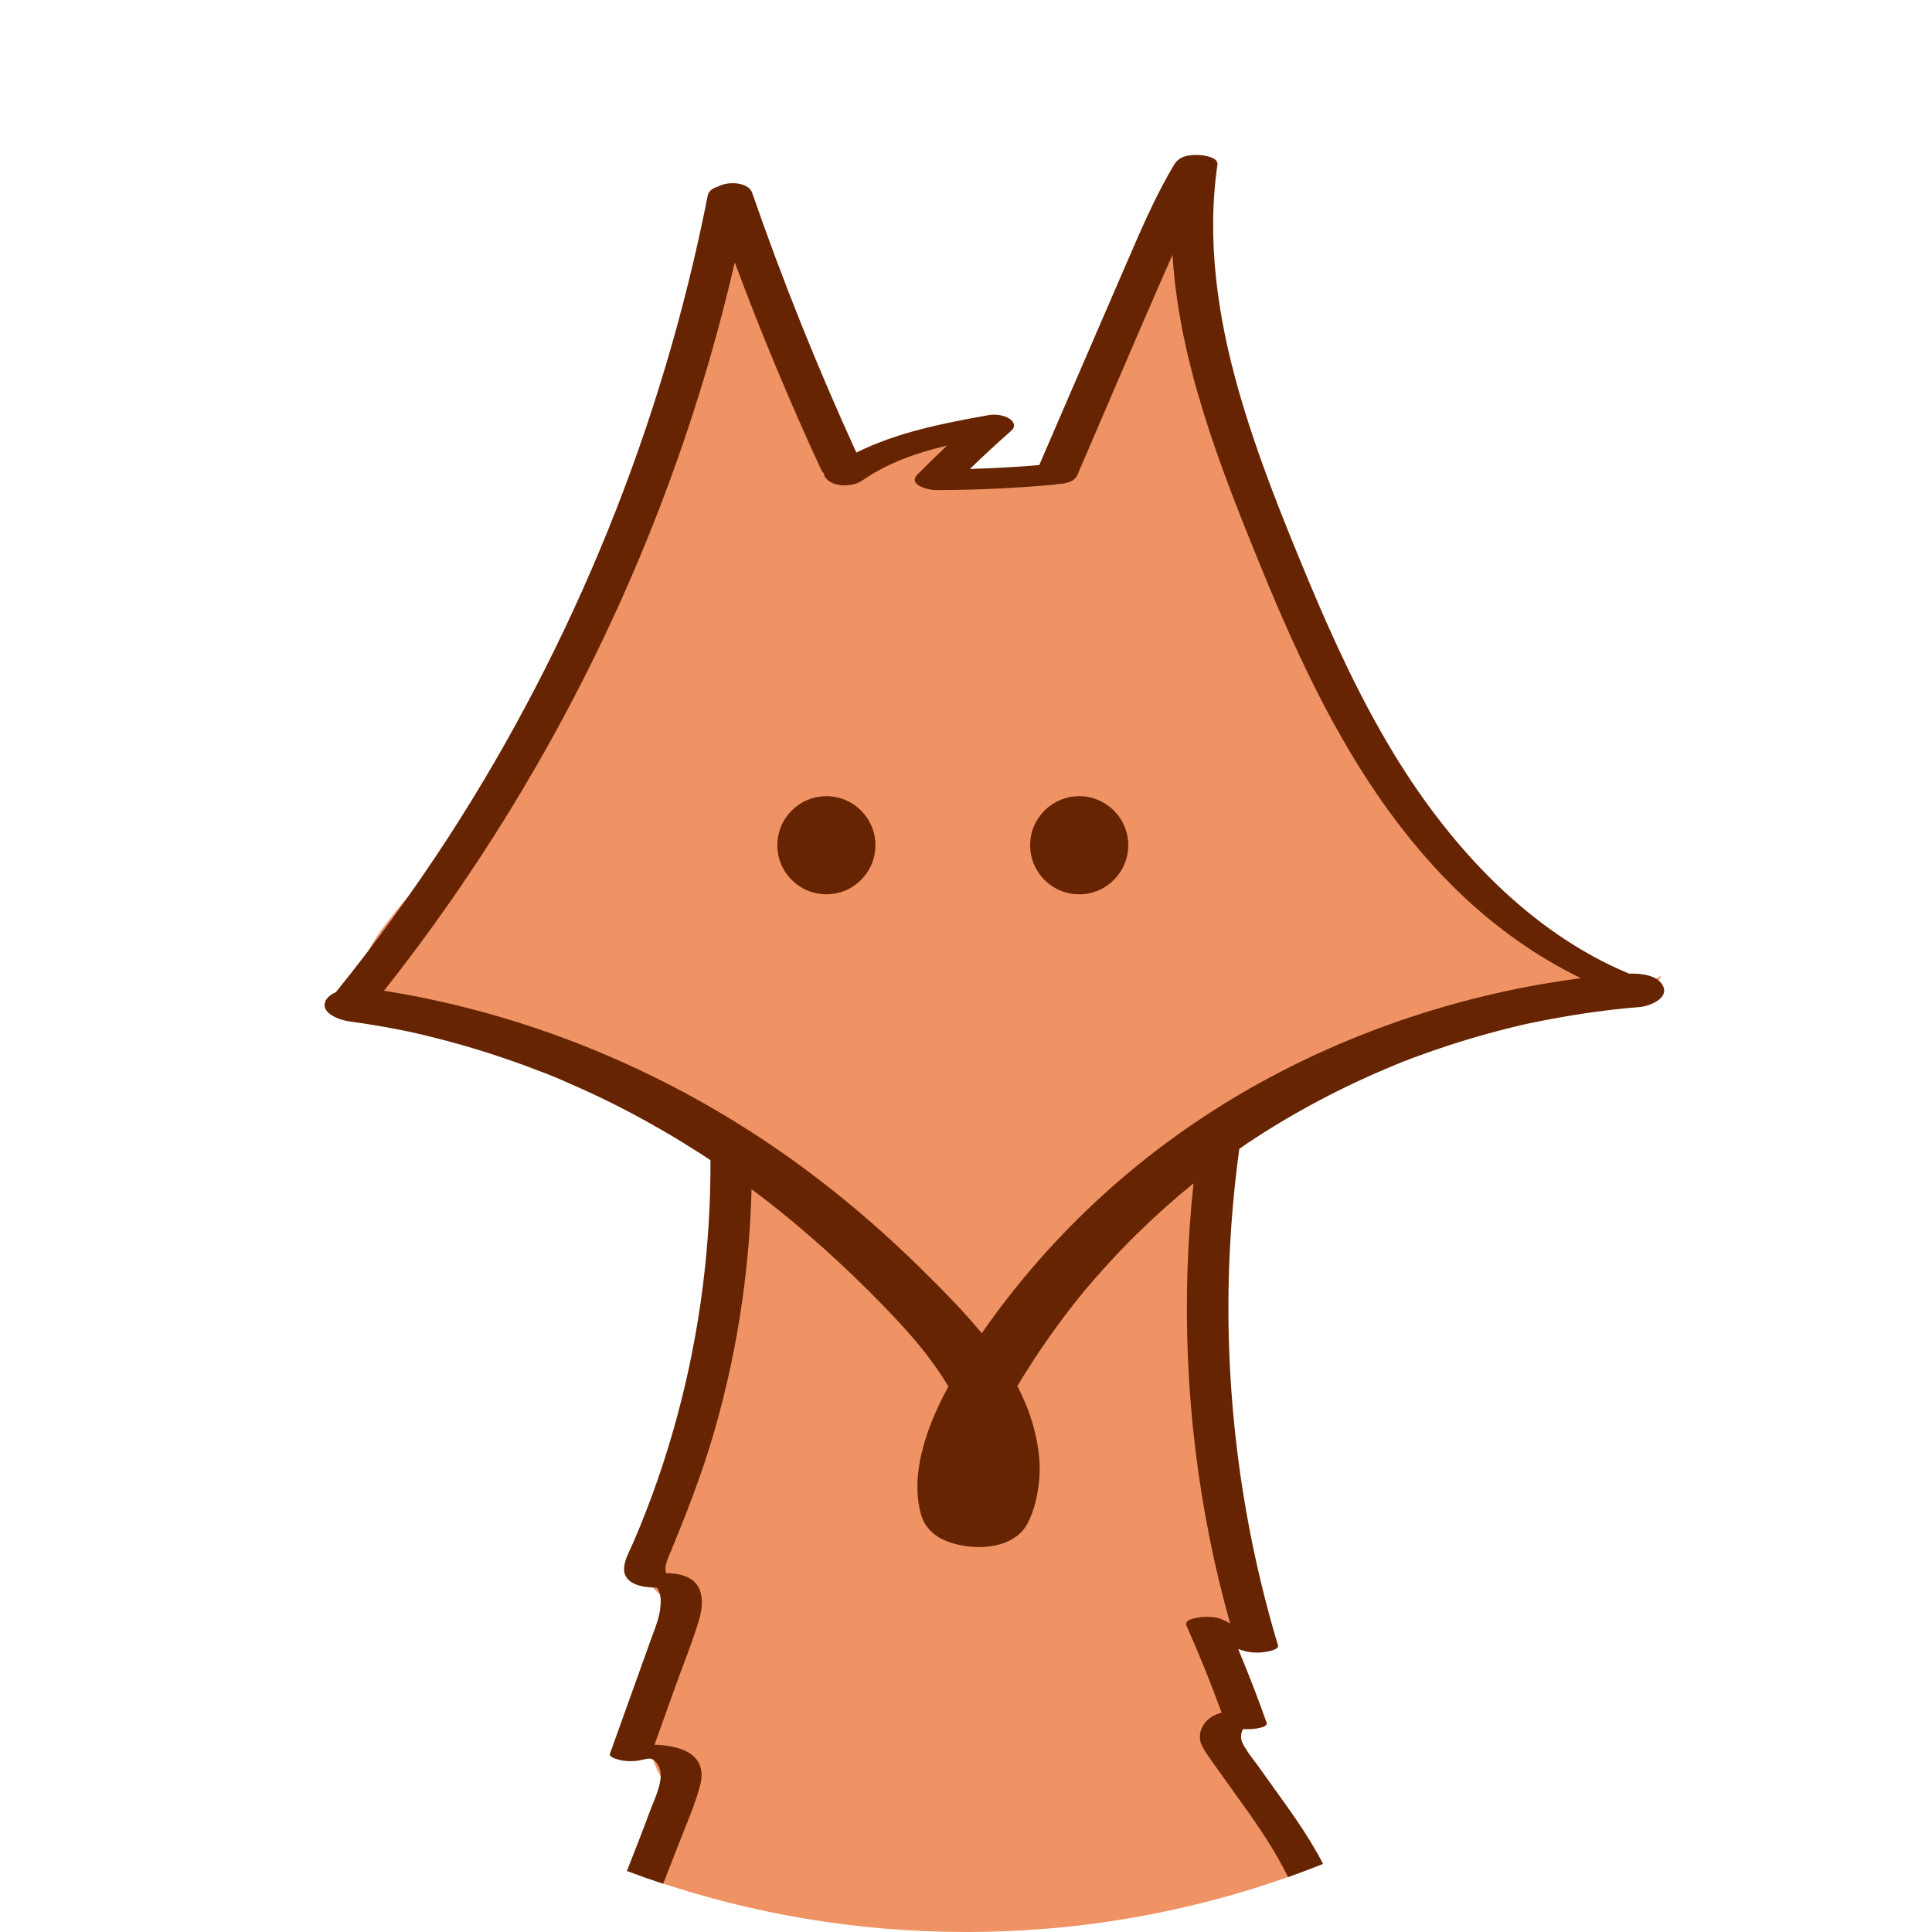
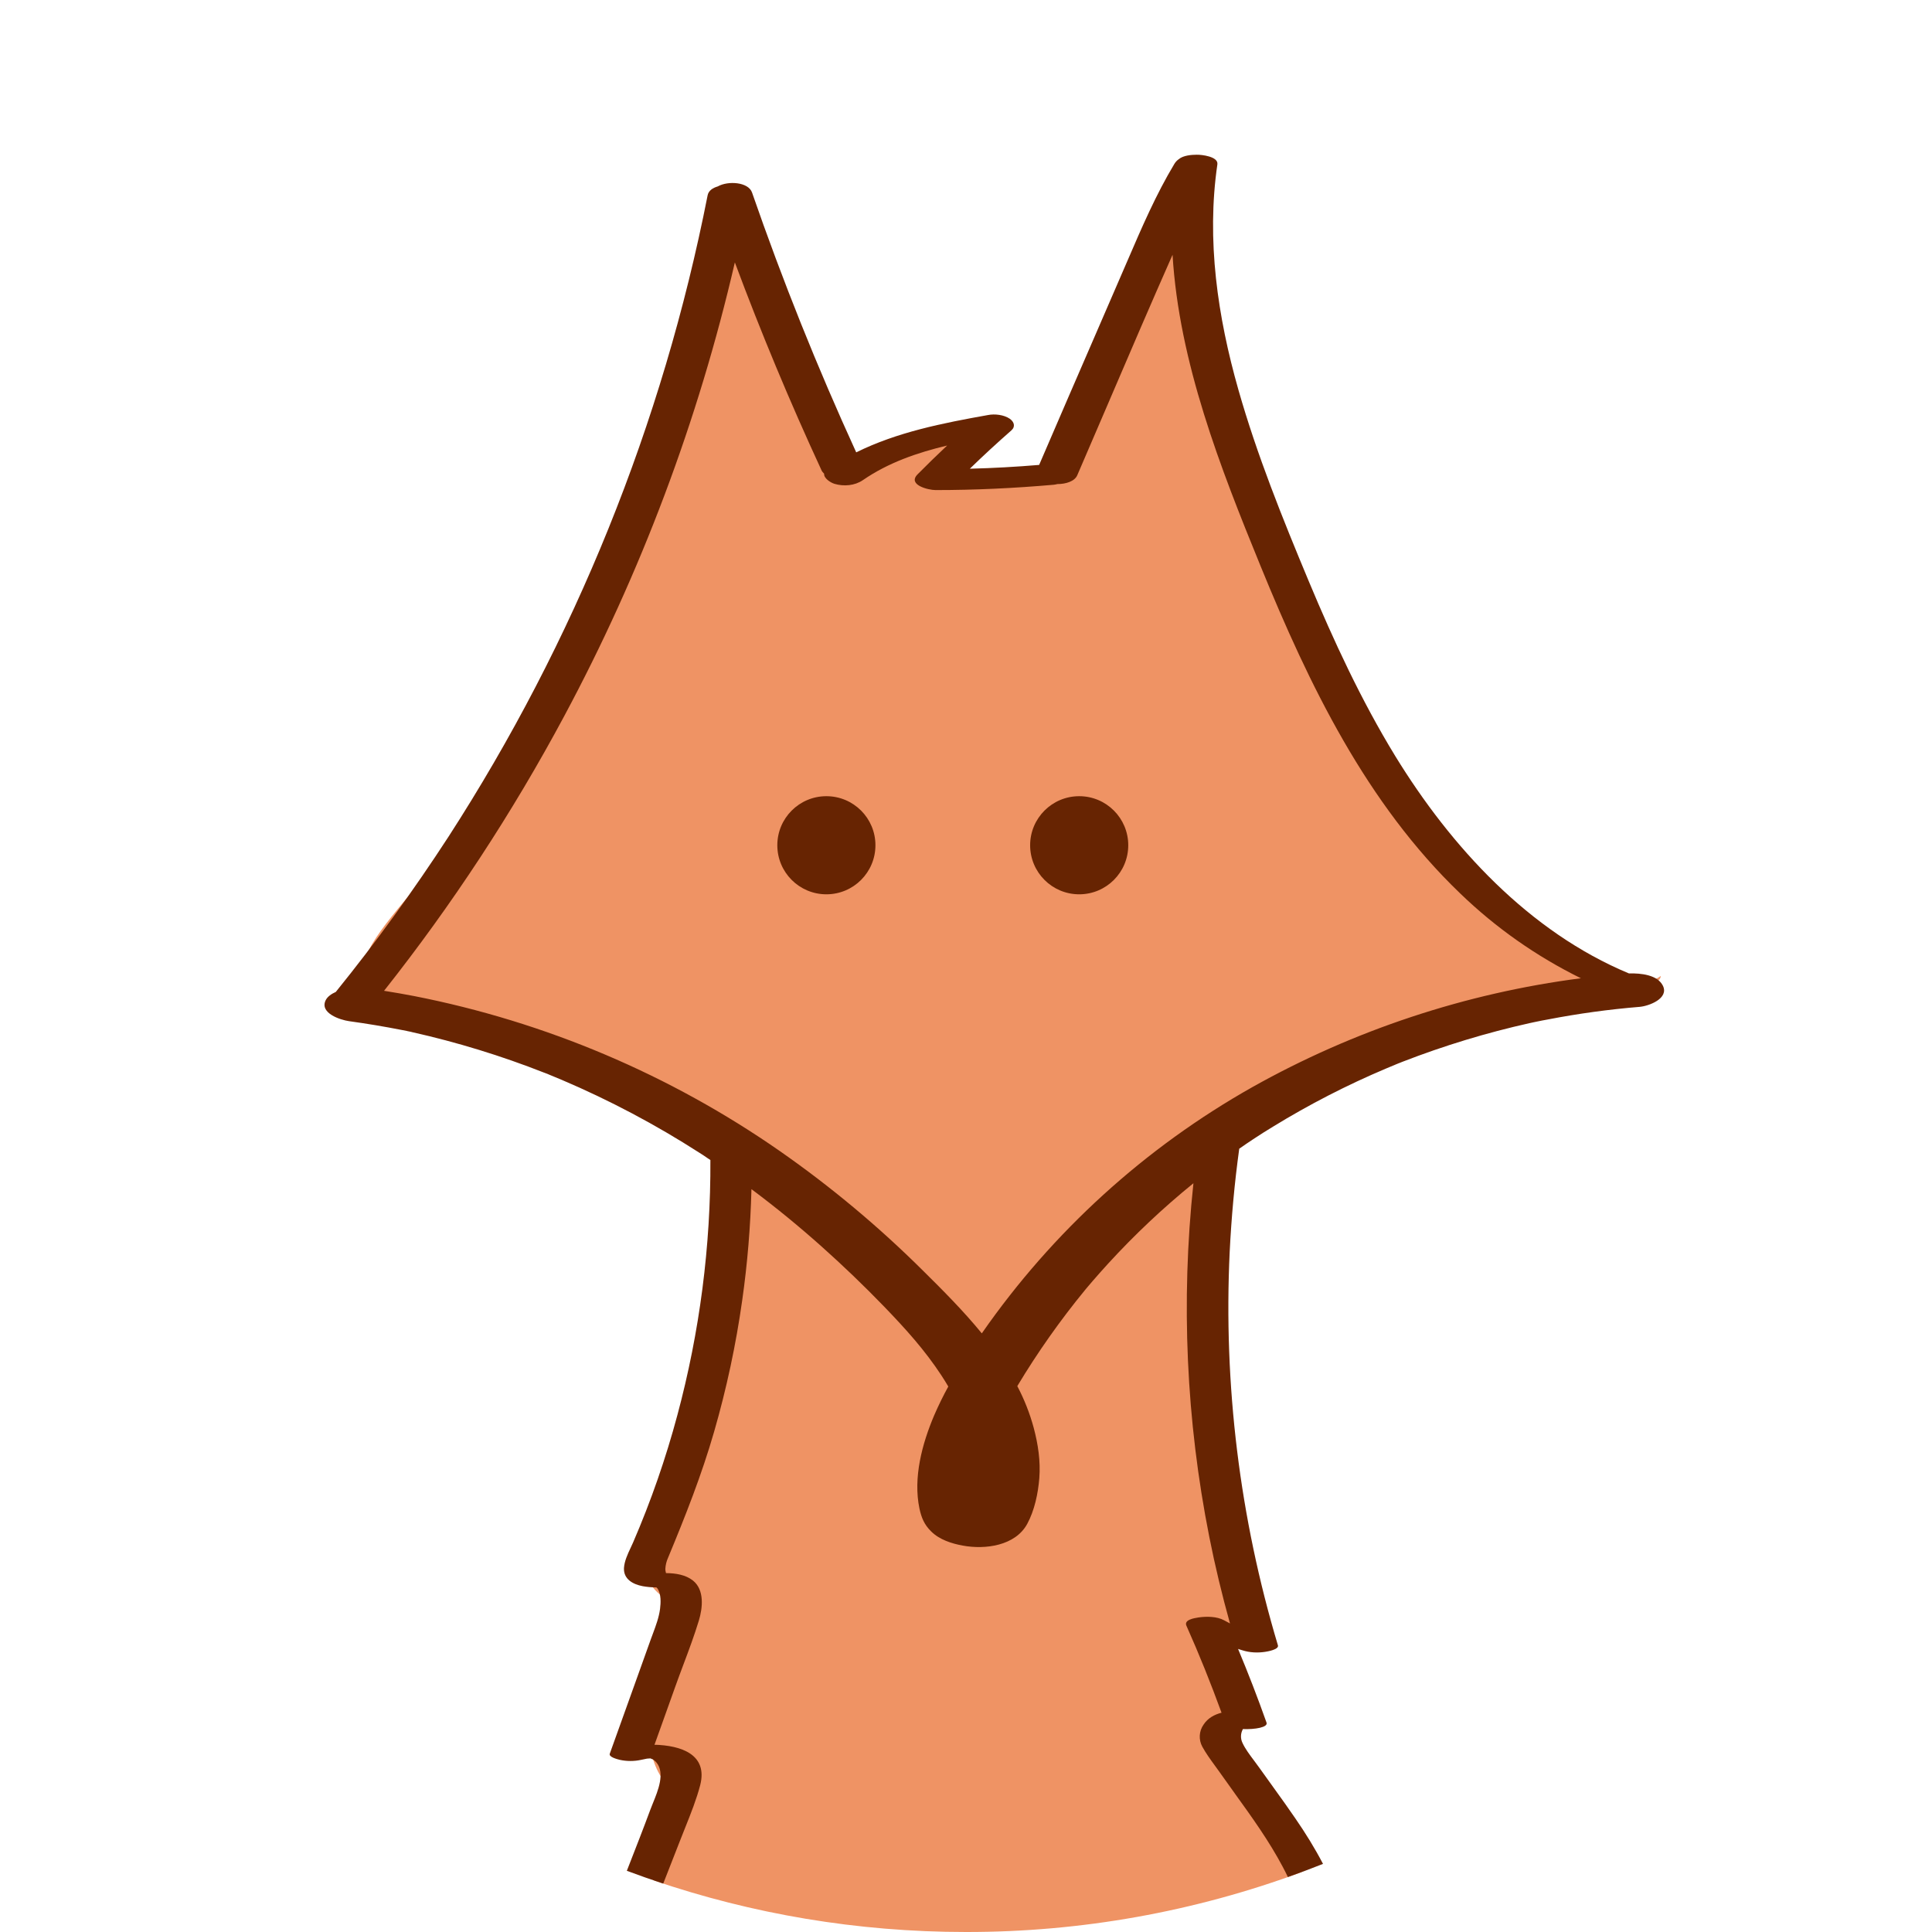
- <svg xmlns="http://www.w3.org/2000/svg" fill="none" height="1024" viewBox="0 0 56 56" width="1024">
+ <svg xmlns="http://www.w3.org/2000/svg" width="1024" height="1024" fill="none" viewBox="0 0 56 56">
  <clipPath id="a">
-     <path d="m0 0h56v56h-56z" />
+     <path d="M0 0h56v56H0z" />
  </clipPath>
  <g clip-path="url(#a)">
    <g fill="#ef9364">
-       <path d="m37.739 54.26c-3.033 1.125-6.314 1.74-9.739 1.74-3.164 0-6.205-.525-9.042-1.492.014-.039.029-.08.043-.122.391-1.175.585-1.999.634-2.573-.342.018-.631-.451-.769-1.056.208.038.431.048.513-.028-.141-.119-.331-.161-.551-.164-.117-.698-.036-1.519.376-1.979.013-.781.243-1.559.476-2.078-.337-.094-.741-.364-.887-.721-.155-.375.03-.715.358-1.317.079-.144.165-.303.257-.482.05-.092.834-1.641 1.226-3.198.109-.434.129-.637.158-.93.032-.317.073-.738.249-1.668.095-.499.161-.787.217-1.033.066-.289.118-.52.191-.966.254-1.557.204-2.299.104-2.798-.19.186-.646-.07-1.359-.469-.438-.245-.973-.545-1.603-.83-.773-.35-1.138-.643-1.545-.97-.273-.219-.565-.453-1.01-.729-1.579-.99-2.888-1.125-3.841-1.223-.768-.079-1.305-.135-1.566-.595-.398-.706.314-1.547 1.525-2.979 1.13-1.335 2.695-3.185 4.2-5.919 1.333-2.421 2.209-4.793 3.17-7.399.669-1.81 1.007-2.741 1.226-4.001.079-.452.129-.842.17-1.161.073-.57.117-.906.237-.938.934-.25 3.193 7.072 3.193 7.072l3.558-.976s-.534 1.437.495 1.681c-.526-.136 1.554-.436 1.797-.28.213-.216.456-.574.771-1.197.266-.529.376-.838.525-1.256.097-.271.21-.589.393-1.042.288-.715.557-1.376 1.022-2.199.159-.281.253-.426.367-.602.123-.19.271-.419.551-.897.214-.364.362-.631.47-.825.212-.381.267-.479.348-.474.243.015.297.93.374 2.24.062 1.052.139 2.359.341 3.66.739 4.759 2.953 8.165 4.584 10.677l.015.024c1.306 2.006 2.063 3.14 3.577 4.201 1.304.911 1.966 1.996 2.843 2.299.714.247 1.357.292 1.757 0-.024.287-.681.378-1.757.525-1.371.189-3.423.471-5.705 1.373-2.037.803-4.054 1.603-5.111 3.502-.67 1.203-.527 2.439-.334 4.109.094.812.2 1.726.23 2.79.066 2.27.512 4.287.801 5.592.184.832.304 1.374.221 1.507-.118.19-.366.13-.606.073-.212-.051-.417-.1-.52.027-.246.301.178 1.089.528 1.635-.04-.026-.081-.04-.12-.036-.25.027-.446.78-.407 1.399.048.754.436 1.189 1.063 1.892.229.257.49.549.778.906l.005.006c.189.235.368.457.535.671z" />
-       <path d="m35.886 49.422c.208.325.391.564.391.564s-.191-.433-.391-.564z" />
-       <path d="m18.828 50.566c.011.065.024.129.038.192-.28-.052-.533-.156-.376-.172.118-.013.232-.021.338-.019z" />
+       <path d="M37.74 54.26A27.942 27.942 0 0 1 28 56c-3.164 0-6.205-.525-9.042-1.492.015-.039.029-.08.043-.122.39-1.174.585-1.999.633-2.573-.342.018-.63-.451-.768-1.056.208.039.43.048.513-.027-.141-.12-.331-.161-.551-.164-.117-.699-.036-1.52.376-1.98a5.57 5.57 0 0 1 .476-2.077c-.337-.094-.74-.364-.887-.72-.155-.376.03-.716.358-1.318.078-.144.165-.303.257-.482.05-.092.834-1.64 1.226-3.197.109-.435.129-.638.158-.93.032-.317.073-.738.25-1.669.095-.499.16-.786.216-1.033.065-.288.118-.52.19-.965.254-1.557.204-2.299.104-2.799-.19.186-.646-.07-1.36-.469-.437-.245-.972-.545-1.602-.83-.773-.35-1.139-.643-1.545-.97a9.334 9.334 0 0 0-1.01-.729c-1.58-.99-2.888-1.124-3.841-1.223-.769-.08-1.306-.135-1.566-.595-.398-.706.313-1.546 1.525-2.978 1.13-1.336 2.694-3.185 4.2-5.92 1.334-2.421 2.21-4.793 3.17-7.398.669-1.81 1.007-2.741 1.226-4.002.079-.451.129-.842.17-1.16.073-.57.117-.906.237-.938.934-.25 3.194 7.072 3.194 7.072l3.558-.976s-.534 1.436.494 1.68c-.525-.135 1.555-.435 1.797-.28.213-.215.457-.574.771-1.197.266-.529.376-.838.526-1.256.097-.271.21-.589.393-1.042.288-.715.557-1.376 1.022-2.199.159-.281.252-.425.367-.602.123-.19.27-.419.551-.897.214-.364.363-.631.47-.825.213-.381.267-.479.349-.474.243.015.296.93.374 2.24.062 1.052.139 2.36.34 3.66.74 4.759 2.953 8.166 4.585 10.677l.015.024c1.306 2.006 2.063 3.14 3.577 4.2 1.305.911 1.967 1.996 2.843 2.3.714.246 1.357.291 1.757 0-.024.286-.681.377-1.757.525-1.371.188-3.422.47-5.705 1.373-2.037.803-4.054 1.603-5.11 3.501-.67 1.203-.528 2.44-.334 4.11.093.812.2 1.726.23 2.79.065 2.27.512 4.287.8 5.591.185.832.305 1.375.221 1.508-.118.19-.366.13-.606.073-.211-.05-.417-.1-.52.027-.245.301.178 1.089.528 1.635a.184.184 0 0 0-.12-.036c-.25.027-.446.78-.407 1.399.047.754.435 1.19 1.062 1.892.23.257.49.55.778.906l.005.006c.19.235.368.457.535.671z" />
+       <path d="M35.886 49.422c.209.324.39.563.39.563s-.19-.433-.39-.563zm-17.058 1.144c.01.065.024.129.038.191-.28-.052-.533-.156-.376-.172.118-.013.232-.02.338-.02z" />
    </g>
-     <path d="m25.375 24.5c0 .785-.637 1.422-1.422 1.422s-1.422-.637-1.422-1.422.637-1.422 1.422-1.422 1.422.637 1.422 1.422z" fill="#672402" />
-     <path d="m31.281 25.922c.785 0 1.422-.637 1.422-1.422s-.637-1.422-1.422-1.422c-.785 0-1.422.637-1.422 1.422s.637 1.422 1.422 1.422z" fill="#672402" />
-     <path clip-rule="evenodd" d="m19.224 54.597c.09-.232.181-.464.272-.695.071-.181.142-.361.212-.542.051-.134.105-.269.16-.404.16-.4.322-.804.428-1.214.226-.889-.551-1.149-1.325-1.17.085-.237.17-.474.255-.711.117-.328.234-.655.352-.982.074-.208.152-.416.23-.624.159-.425.318-.851.45-1.282.112-.369.165-.888-.169-1.157-.211-.169-.505-.216-.784-.218l-.001-.006-.001-.006-.002-.011c-.007-.03-.014-.06-.014-.093 0-.115.038-.227.081-.331.5-1.203.972-2.398 1.333-3.651.361-1.249.634-2.525.815-3.813.152-1.067.241-2.141.268-3.218l.032.024c.688.515 1.353 1.061 1.994 1.633.63.561 1.237 1.145 1.821 1.749.626.65 1.176 1.257 1.664 2.003.067.103.132.207.194.313-.149.272-.287.551-.409.836-.35.823-.615 1.806-.427 2.702.058.265.138.465.338.661.238.238.596.354.918.411.645.119 1.522.008 1.867-.63.211-.392.315-.884.35-1.326.038-.492-.035-.98-.161-1.457-.112-.423-.275-.825-.476-1.211.158-.269.325-.533.495-.792.429-.655.897-1.292 1.391-1.901-.042.052.02-.021.023-.028.019-.023.039-.047.06-.071l.013-.015c.016-.019.032-.038.047-.056.027-.031.054-.062.081-.094s.054-.063.081-.094c.142-.165.288-.327.434-.488.277-.304.561-.6.853-.884.519-.51 1.062-.996 1.628-1.455-.365 3.415-.212 6.879.459 10.249.168.846.37 1.682.602 2.51-.056-.029-.112-.059-.168-.089-.215-.119-.515-.119-.749-.085l-.006.001c-.123.02-.419.067-.34.241.369.828.707 1.668 1.017 2.518-.208.053-.397.155-.521.345-.131.204-.15.427-.035.642.103.189.236.371.365.549.044.061.088.121.13.181.145.206.292.411.44.616v0l0.0.001.001.001c.498.691.996 1.383 1.396 2.139.051.095.1.192.147.291.343-.121.682-.248 1.018-.382-.236-.453-.506-.889-.8-1.315-.201-.294-.408-.582-.616-.87l-0-0c-.142-.197-.284-.394-.425-.594-.047-.068-.099-.136-.152-.206-.127-.169-.26-.344-.344-.524-.058-.119-.054-.258.004-.377.004-.007.008-.015.012-.021.346.015.732-.05.684-.186-.255-.719-.53-1.432-.825-2.136l.02.007c.013.004.025.008.037.012.024.008.048.015.072.023.207.065.442.077.657.042.058-.008.407-.065.369-.188-1.107-3.686-1.583-7.56-1.399-11.404.049-1.001.141-1.999.277-2.99.072-.051.147-.102.223-.154-.012.008.169-.115.092-.061-.077.054.108-.069.092-.061.188-.123.377-.246.569-.361.699-.43 1.422-.823 2.159-1.18.369-.177.742-.346 1.122-.507l.001-0c.1-.042.199-.084.303-.127.021-.008.041-.016.061-.025l.002-.001c.011-.004.026-.01.042-.017.028-.011.058-.023.067-.027.204-.081.411-.158.619-.231.819-.296 1.652-.546 2.498-.757.188-.048.379-.092.57-.133.004-.001.014-.002.03-.005.027-.006.055-.011.083-.017.028-.006.056-.011.083-.017.112-.023.223-.046.334-.065.45-.085.899-.161 1.353-.223.434-.058.868-.108 1.306-.142.269-.023.853-.242.672-.611-.156-.316-.632-.367-.985-.357-2.891-1.204-5.158-3.665-6.777-6.307-.984-1.611-1.779-3.329-2.505-5.066-.757-1.814-1.499-3.651-2.037-5.542-.603-2.118-.93-4.339-.611-6.534.035-.231-.461-.284-.6-.281-.14 0-.386.017-.515.128-.051.036-.096.081-.13.137-.532.885-.943 1.837-1.351 2.785l-.001.001c-.072.167-.144.333-.216.499-.256.588-.51 1.177-.765 1.767-.255.589-.509 1.178-.764 1.766l-.823 1.907c-.662.056-1.334.093-2.009.111.391-.38.793-.75 1.203-1.111.127-.112.081-.25-.046-.338-.169-.115-.434-.146-.63-.108-1.312.235-2.633.494-3.819 1.083-1.126-2.462-2.135-4.976-3.021-7.532-.105-.304-.691-.347-.994-.176-.144.043-.267.122-.293.257-.653 3.317-1.621 6.569-2.89 9.697-1.256 3.102-2.805 6.092-4.626 8.902-1.009 1.553-2.099 3.052-3.262 4.492-.119.054-.239.133-.293.24-.184.377.427.573.676.607.465.065.926.138 1.383.227.052.01.103.02.154.031.051.011.102.021.154.031l0.0 0c.03.006.061.012.09.018.006.002.013.003.023.006l.018.004.011.003c.227.05.45.104.672.161.861.215 1.71.48 2.548.784.199.073.399.15.598.226l.001 0.0.029.011c.051.021.123.05-.005-.004.027.01.053.021.079.032l0.0 0.0 0.0 0c.015.006.029.012.043.018l0.0 0c.123.05.246.1.369.154.384.165.768.338 1.145.519.784.377 1.545.796 2.286 1.245.188.115.373.231.553.346.088.054.173.112.258.169l.01.007c.013.008.034.023.055.036.011 2.493-.308 4.982-.956 7.391-.338 1.261-.765 2.494-1.283 3.694-.022.051-.047.104-.072.157-.088.186-.181.384-.193.584-.015.323.257.473.542.527.127.023.257.035.384.035.002 0 .004 0.0.006 0.0.003 0.0.005 0.0.009 0l.009.009c.011.012.022.022.027.029.104.165.092.404.069.584-.031.248-.119.483-.207.718-.02.053-.039.106-.059.159-.063.179-.128.357-.192.536-.064.179-.129.357-.192.536l-.807 2.248c-.035.096.212.159.282.177.006.001.01.003.013.004.196.042.411.042.607 0 .025-.006.051-.011.078-.017.022-.004.045-.009.068-.014.012-.002.021-.004.029-.006.004-0.0.009-.001.015-.001.004-0.0.009-.001.014-.001.025-.003.051-.006.076-.007l.001 0.0.002.001c-.063.005-.03.005.01.004-.013.004.01.013.025.016.003.001.005.001.007.001.002 0.0.003 0.0.004-0.0.038.021.078.049.121.101.254.306.048.81-.103 1.179-.027.067-.053.13-.074.186-.199.541-.409 1.078-.62 1.615-.021.053-.041.105-.062.158.348.131.7.255 1.054.371zm-.353-3.626h-0l-.005-.002c-.002-.001-.003-.001-.005-.002l.004-0.0.007.004-.001 0zm-.008-.005.006-0.0.004-0c.005-0.0.009-0.0.014-0-.008.001-.014.001-.02.002zm0 0c-.052-.024-.026-.009-.004 0zm.008.005h-0l.005.002.005.002-.004-.002-.005-.002zm4.933-37.354c.021.044.05.082.084.115-.012.13.184.258.3.293.269.081.588.054.822-.108.741-.511 1.584-.798 2.443-1.003-.29.273-.575.551-.856.834-.303.307.311.457.519.457 1.141 0 2.283-.054 3.424-.154.03-.003.068-.01.108-.021.251 0.0.5-.079.576-.252.316-.731.63-1.464.944-2.196l0-.001c.601-1.402 1.202-2.804 1.818-4.197.188 3.117 1.383 6.161 2.551 9.022 1.406 3.444 3.066 6.88 5.787 9.49 1.038.993 2.213 1.833 3.498 2.457-3.331.434-6.605 1.506-9.527 3.158-3.101 1.753-5.787 4.182-7.824 7.114l-.015.021c-.533-.652-1.134-1.254-1.711-1.824-1.283-1.268-2.663-2.433-4.142-3.459-3.189-2.21-6.786-3.751-10.598-4.493-.292-.056-.583-.107-.875-.153 1.972-2.491 3.72-5.161 5.221-7.961 1.595-2.975 2.909-6.104 3.912-9.328.394-1.261.738-2.537 1.034-3.823.757 2.034 1.593 4.039 2.505 6.01zm16.8 17.177c-.017.007-.031.012-.041.016.013-.006.027-.011.041-.016zm-12.757 13.191c.001-.001.003-.002.004-.003-.002.001-.003.002-.004.003zm.015-.001-.004.004c.002-.002.003-.004.004-.006.002-.003.004-.005.006-.008-.002.003-.004.006-.007.009zm.834-.049c-.001.001-.008-.004-.017-.012.005.004.011.008.017.012z" fill="#672402" fill-rule="evenodd" />
+     <path fill="#672402" d="M25.375 24.5a1.422 1.422 0 1 1-2.844 0 1.422 1.422 0 0 1 2.844 0zm5.906 1.422a1.422 1.422 0 1 0 0-2.844 1.422 1.422 0 0 0 0 2.844z" />
+     <path fill="#672402" fill-rule="evenodd" d="M19.224 54.597c.09-.232.18-.464.272-.695l.212-.542c.051-.134.105-.269.16-.404.16-.4.321-.804.428-1.214.226-.889-.551-1.149-1.325-1.17l.255-.712.351-.982c.074-.208.152-.416.23-.624.16-.425.319-.851.45-1.282.112-.37.165-.888-.169-1.157-.211-.169-.505-.216-.784-.218l-.001-.007-.002-.006-.002-.01a.402.402 0 0 1-.014-.094.89.89 0 0 1 .08-.33c.5-1.203.973-2.398 1.334-3.651.361-1.25.634-2.526.815-3.813.152-1.068.24-2.141.267-3.218l.032.024c.688.515 1.353 1.06 1.995 1.633a34.05 34.05 0 0 1 1.821 1.749c.626.65 1.176 1.257 1.664 2.002.067.103.132.208.194.313a9.69 9.69 0 0 0-.41.837c-.349.822-.614 1.806-.426 2.702.058.265.139.465.338.66.239.24.596.354.919.412.645.12 1.521.008 1.867-.63.212-.392.315-.884.35-1.326.038-.492-.035-.98-.162-1.457a5.902 5.902 0 0 0-.476-1.21 23.266 23.266 0 0 1 1.969-2.792l.013-.016.047-.056a8.759 8.759 0 0 0 .161-.189c.142-.165.288-.326.434-.488a23.008 23.008 0 0 1 2.481-2.339 34.056 34.056 0 0 0 .46 10.25c.167.845.369 1.681.6 2.51a7.28 7.28 0 0 1-.167-.09c-.215-.118-.515-.118-.749-.084l-.006.001c-.124.02-.42.068-.34.241.37.828.707 1.669 1.017 2.519-.207.053-.397.155-.521.345a.606.606 0 0 0-.035.642c.103.189.236.371.366.55.044.06.088.12.13.18.145.206.292.411.44.616v.001c.499.692.997 1.383 1.397 2.139.05.095.1.192.146.29.343-.12.682-.248 1.018-.381-.236-.454-.506-.89-.8-1.316-.2-.294-.408-.582-.615-.87a60.235 60.235 0 0 1-.426-.594 6.018 6.018 0 0 0-.152-.207c-.127-.169-.26-.344-.343-.524a.432.432 0 0 1 .015-.397c.346.014.733-.05.684-.187a40.92 40.92 0 0 0-.825-2.136l.02.007.038.012.072.022c.207.066.441.077.657.043.057-.008.407-.066.368-.189a34.077 34.077 0 0 1-1.398-11.404c.05-1 .14-1.998.277-2.99a15.9 15.9 0 0 1 .407-.277c.188-.123.376-.246.568-.36a24.48 24.48 0 0 1 3.282-1.688c.1-.043.2-.085.304-.127l.061-.025h.002a4.72 4.72 0 0 0 .11-.044 25.597 25.597 0 0 1 3.686-1.12.923.923 0 0 0 .03-.006l.082-.018.082-.017c.112-.023.223-.046.335-.065a24.622 24.622 0 0 1 2.66-.365c.268-.024.852-.243.671-.612-.156-.315-.632-.366-.985-.357-2.891-1.204-5.158-3.665-6.777-6.307-.983-1.61-1.779-3.329-2.505-5.066-.757-1.814-1.499-3.652-2.037-5.543-.603-2.118-.93-4.34-.61-6.534.034-.23-.462-.284-.6-.28-.14 0-.386.017-.516.127a.448.448 0 0 0-.13.138c-.532.885-.942 1.837-1.35 2.785l-.001.002-.216.499c-.256.588-.51 1.178-.765 1.767l-.765 1.765-.823 1.908c-.662.055-1.334.093-2.009.11.391-.38.793-.75 1.203-1.11.127-.112.08-.25-.046-.339-.169-.115-.434-.146-.63-.107-1.312.234-2.633.494-3.82 1.082a84.773 84.773 0 0 1-3.02-7.532c-.105-.304-.691-.347-.994-.176-.144.042-.267.122-.293.257a53.193 53.193 0 0 1-7.516 18.599 53.738 53.738 0 0 1-3.262 4.492c-.119.053-.24.132-.293.24-.184.376.427.572.677.607a27.248 27.248 0 0 1 1.537.257c.05.01.101.021.153.03v.001l.09.018.024.006.018.004.01.003a25.964 25.964 0 0 1 3.819 1.172h.001l.029.011a1.781 1.781 0 0 1 .074.028l.043.019c.123.05.246.1.369.153a26.776 26.776 0 0 1 3.985 2.11c.088.054.173.112.257.17l.01.006.055.037a27.97 27.97 0 0 1-.956 7.39 26.738 26.738 0 0 1-1.284 3.694 5.678 5.678 0 0 1-.072.157c-.088.187-.18.385-.193.585-.015.322.258.472.542.526.127.023.257.035.384.035h.015l.008.01a.51.51 0 0 1 .027.028c.104.166.092.404.07.585-.032.247-.12.482-.207.717l-.059.159c-.063.179-.128.357-.192.536l-.192.536-.807 2.249c-.036.096.212.159.282.177l.014.003c.196.043.411.043.607 0l.078-.016.068-.014a.98.98 0 0 0 .029-.006l.014-.001.015-.001a1.31 1.31 0 0 1 .076-.007h.001l.002.001c-.063.006-.03.005.01.004-.013.004.01.013.025.016h.01c.038.022.079.05.122.101.253.306.047.81-.104 1.18-.027.066-.053.129-.073.185-.2.541-.41 1.078-.62 1.615l-.062.158c.348.13.7.254 1.055.371zm-.353-3.626-.005-.002-.005-.002h.004l.007.003zm-.008-.005h.022-.02zm0 0c-.053-.025-.027-.009-.005 0zm.008.005.005.002.006.002-.004-.002-.005-.002zm4.933-37.354c.02.044.05.082.084.115-.012.13.184.257.3.292.27.081.588.054.823-.107.74-.51 1.584-.798 2.442-1.003-.29.273-.575.55-.856.834-.303.307.312.457.52.457 1.14 0 2.282-.054 3.423-.154a.68.68 0 0 0 .108-.02c.25 0 .5-.08.576-.253.316-.73.63-1.463.944-2.195v-.001c.601-1.402 1.202-2.804 1.819-4.197.188 3.117 1.382 6.162 2.551 9.022 1.406 3.444 3.066 6.88 5.787 9.49a13.81 13.81 0 0 0 3.498 2.458 26.383 26.383 0 0 0-9.527 3.158 23.754 23.754 0 0 0-7.823 7.114l-.015.021c-.533-.652-1.134-1.254-1.71-1.823a31.221 31.221 0 0 0-4.143-3.46 27.993 27.993 0 0 0-10.598-4.493 26.132 26.132 0 0 0-.875-.153 53.777 53.777 0 0 0 5.221-7.96A53.227 53.227 0 0 0 21.3 7.606a85.048 85.048 0 0 0 2.505 6.01zm16.8 17.177-.042.016a.964.964 0 0 1 .042-.016zM27.846 43.985zm.015 0-.003.004.004-.006.006-.007-.007.009zm.834-.05c0 .001-.008-.004-.017-.012l.017.012z" clip-rule="evenodd" />
  </g>
</svg>
